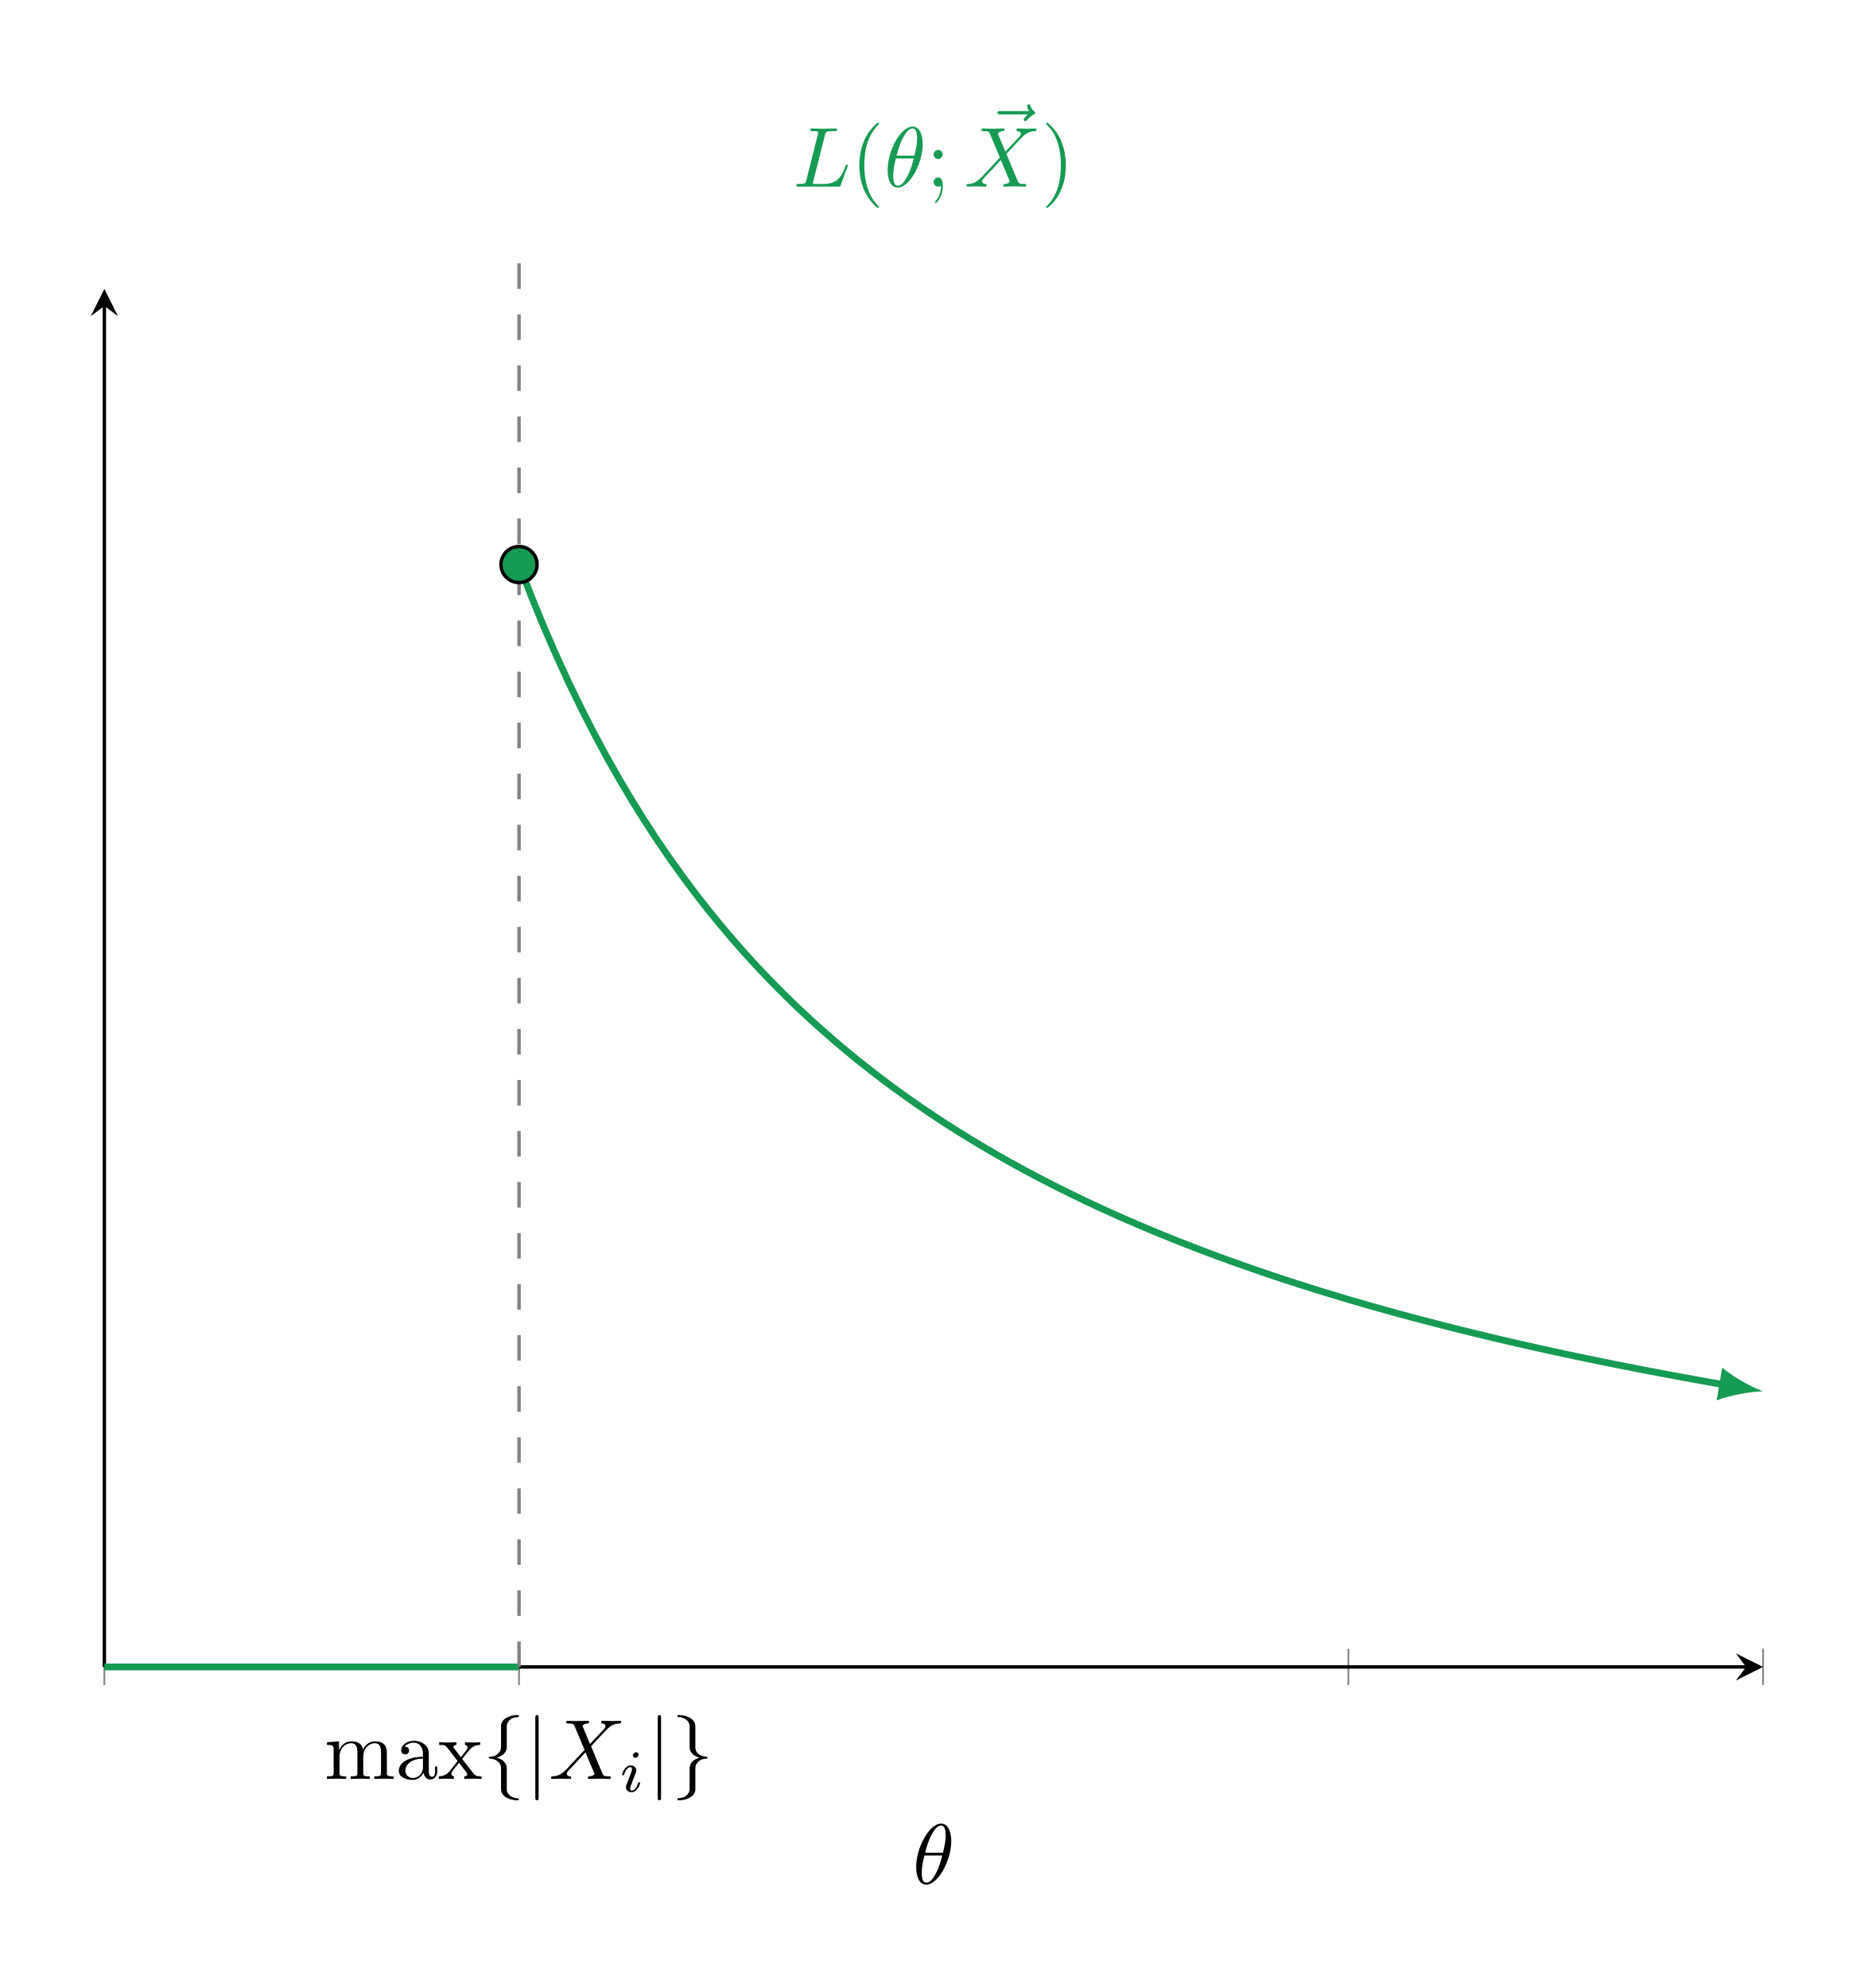
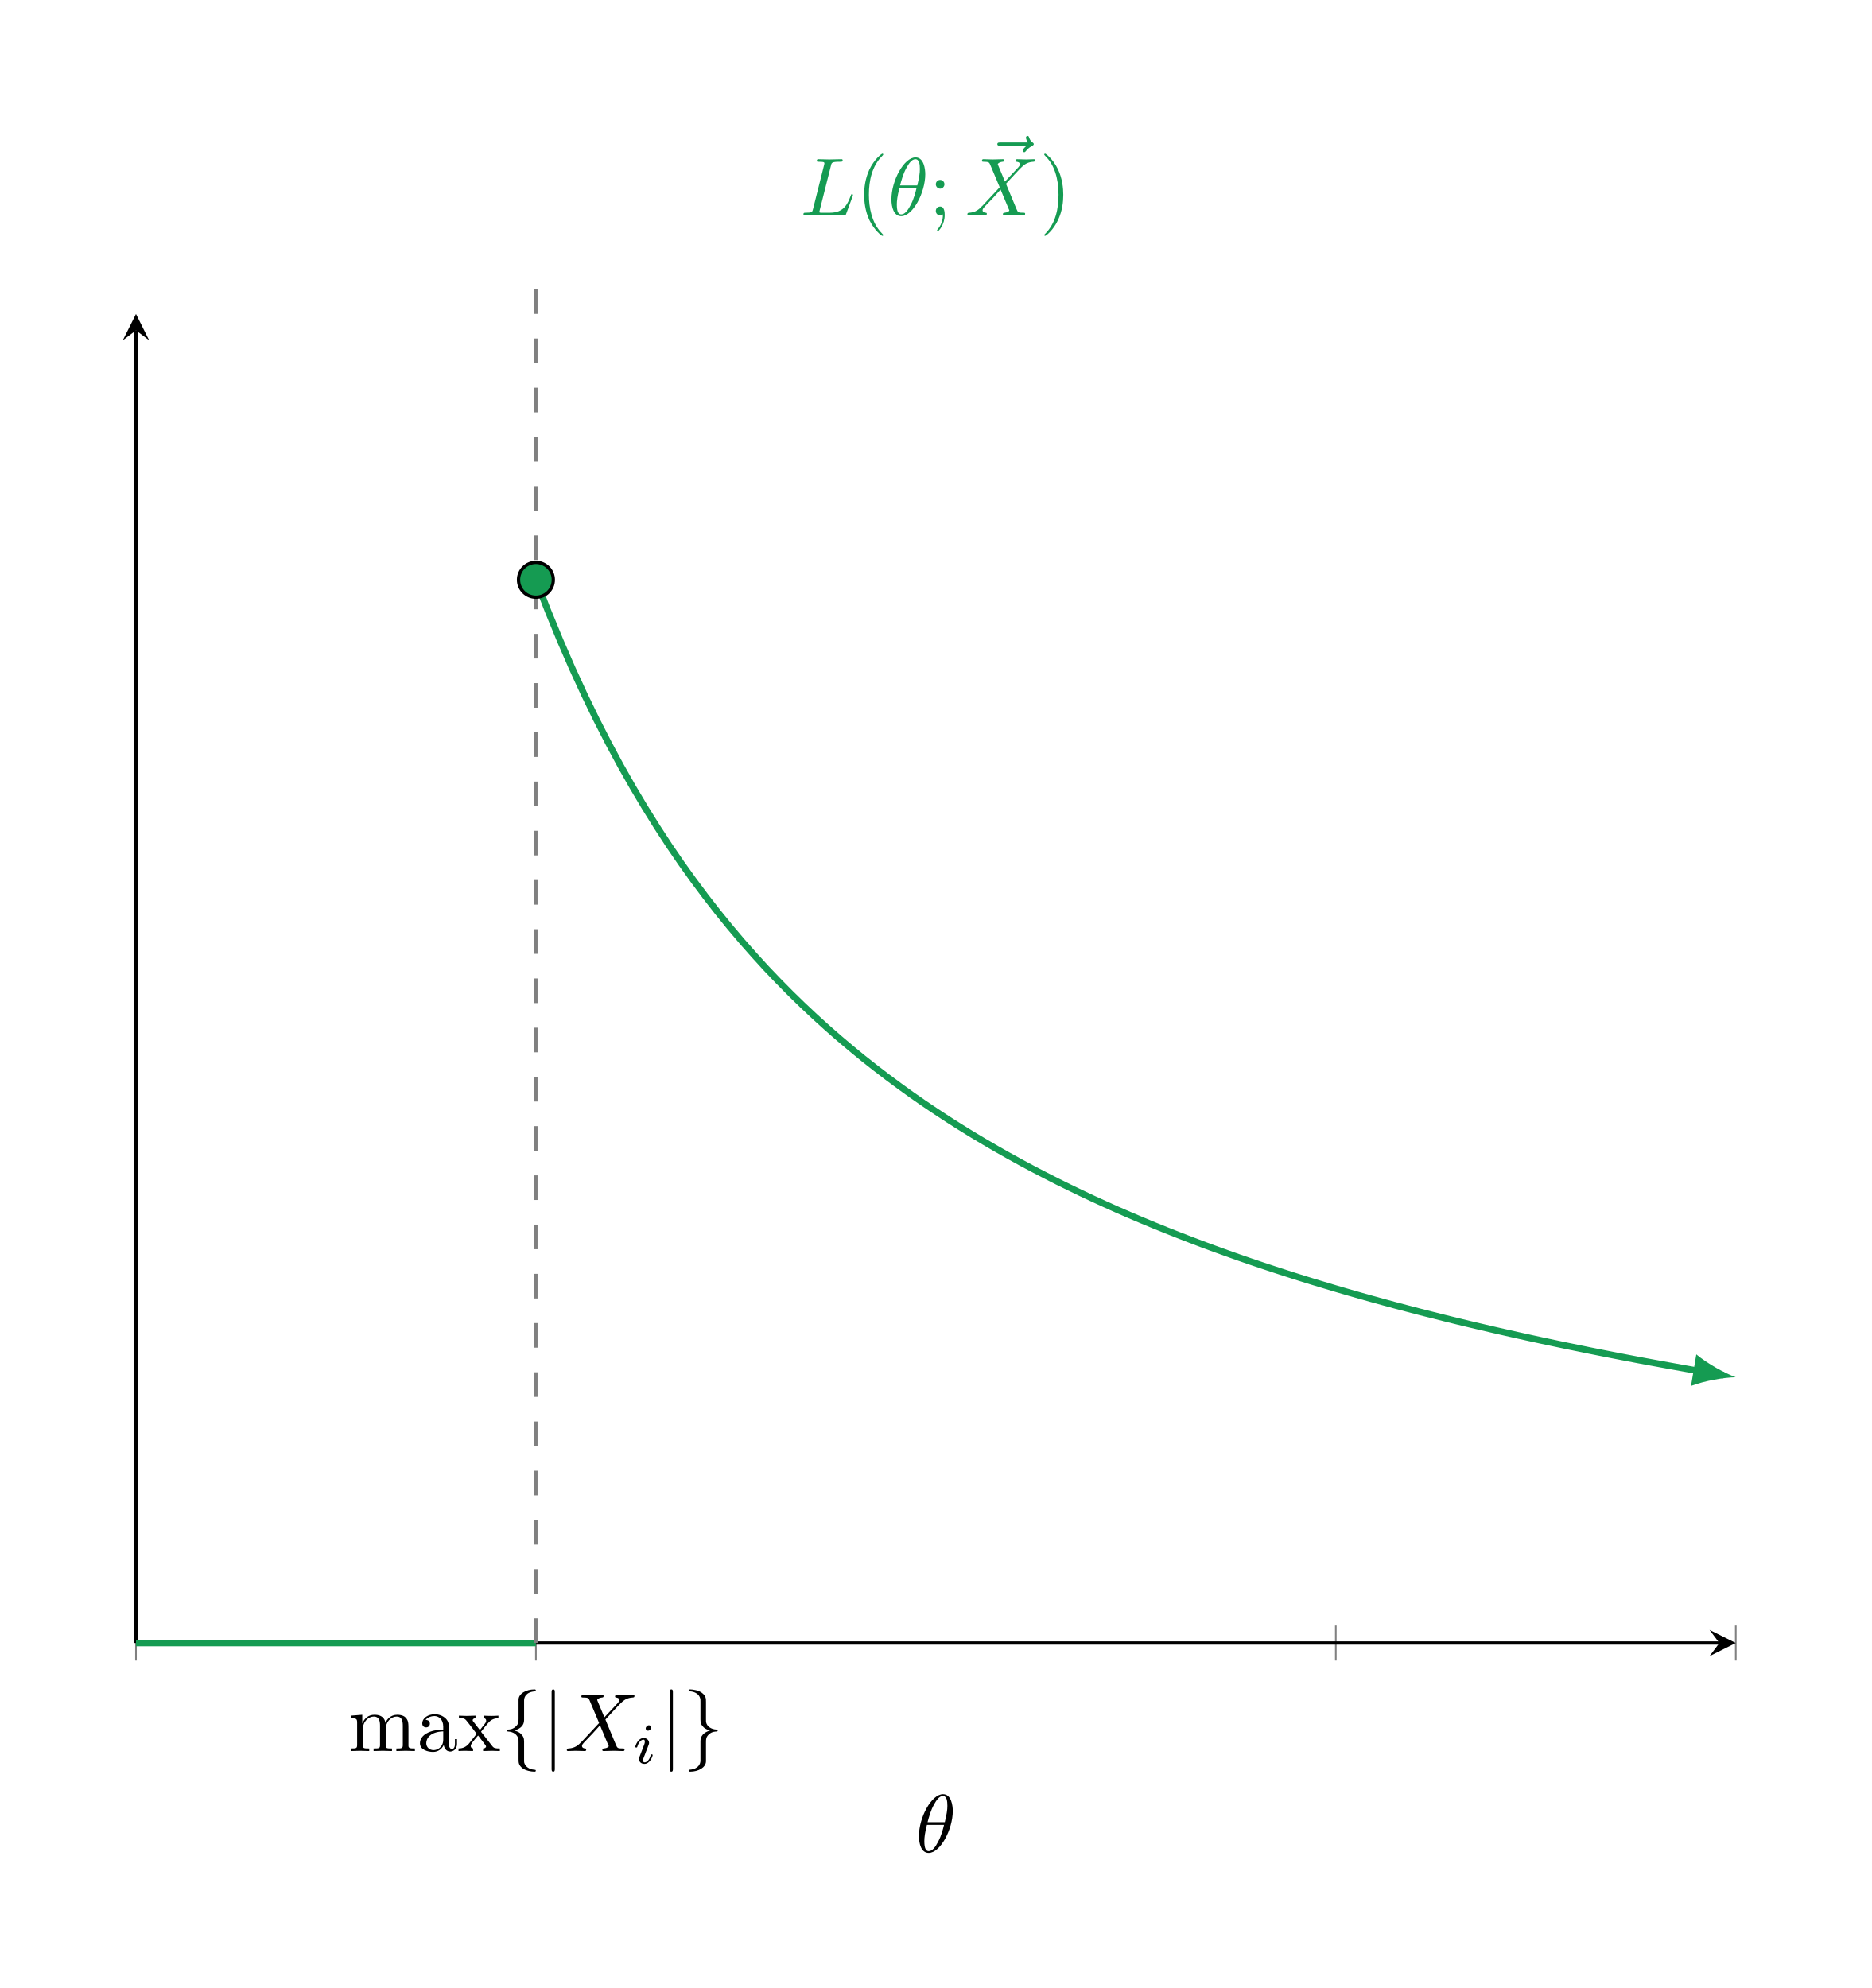
- <svg xmlns="http://www.w3.org/2000/svg" xmlns:xlink="http://www.w3.org/1999/xlink" width="218.709" height="232.842" viewBox="0 0 218.709 232.842">
+ <svg xmlns="http://www.w3.org/2000/svg" xmlns:xlink="http://www.w3.org/1999/xlink" width="227.288" height="241.421" viewBox="0 0 227.288 241.421">
  <defs>
    <g>
      <g id="glyph-0-0">
        <path d="M 1.094 -3.422 L 1.094 -0.75 C 1.094 -0.312 0.984 -0.312 0.312 -0.312 L 0.312 0 C 0.672 -0.016 1.172 -0.031 1.453 -0.031 C 1.703 -0.031 2.219 -0.016 2.562 0 L 2.562 -0.312 C 1.891 -0.312 1.781 -0.312 1.781 -0.75 L 1.781 -2.594 C 1.781 -3.625 2.5 -4.188 3.125 -4.188 C 3.766 -4.188 3.875 -3.656 3.875 -3.078 L 3.875 -0.75 C 3.875 -0.312 3.766 -0.312 3.094 -0.312 L 3.094 0 C 3.438 -0.016 3.953 -0.031 4.219 -0.031 C 4.469 -0.031 5 -0.016 5.328 0 L 5.328 -0.312 C 4.672 -0.312 4.562 -0.312 4.562 -0.75 L 4.562 -2.594 C 4.562 -3.625 5.266 -4.188 5.906 -4.188 C 6.531 -4.188 6.641 -3.656 6.641 -3.078 L 6.641 -0.75 C 6.641 -0.312 6.531 -0.312 5.859 -0.312 L 5.859 0 C 6.203 -0.016 6.719 -0.031 6.984 -0.031 C 7.25 -0.031 7.766 -0.016 8.109 0 L 8.109 -0.312 C 7.594 -0.312 7.344 -0.312 7.328 -0.609 L 7.328 -2.516 C 7.328 -3.375 7.328 -3.672 7.016 -4.031 C 6.875 -4.203 6.547 -4.406 5.969 -4.406 C 5.141 -4.406 4.688 -3.812 4.531 -3.422 C 4.391 -4.297 3.656 -4.406 3.203 -4.406 C 2.469 -4.406 2 -3.984 1.719 -3.359 L 1.719 -4.406 L 0.312 -4.297 L 0.312 -3.984 C 1.016 -3.984 1.094 -3.922 1.094 -3.422 Z M 1.094 -3.422 " />
      </g>
      <g id="glyph-0-1">
        <path d="M 3.312 -0.75 C 3.359 -0.359 3.625 0.062 4.094 0.062 C 4.312 0.062 4.922 -0.078 4.922 -0.891 L 4.922 -1.453 L 4.672 -1.453 L 4.672 -0.891 C 4.672 -0.312 4.422 -0.25 4.312 -0.25 C 3.984 -0.25 3.938 -0.703 3.938 -0.75 L 3.938 -2.734 C 3.938 -3.156 3.938 -3.547 3.578 -3.922 C 3.188 -4.312 2.688 -4.469 2.219 -4.469 C 1.391 -4.469 0.703 -4 0.703 -3.344 C 0.703 -3.047 0.906 -2.875 1.172 -2.875 C 1.453 -2.875 1.625 -3.078 1.625 -3.328 C 1.625 -3.453 1.578 -3.781 1.109 -3.781 C 1.391 -4.141 1.875 -4.25 2.188 -4.25 C 2.688 -4.25 3.25 -3.859 3.25 -2.969 L 3.25 -2.609 C 2.734 -2.578 2.047 -2.547 1.422 -2.25 C 0.672 -1.906 0.422 -1.391 0.422 -0.953 C 0.422 -0.141 1.391 0.109 2.016 0.109 C 2.672 0.109 3.125 -0.297 3.312 -0.75 Z M 3.25 -2.391 L 3.25 -1.391 C 3.25 -0.453 2.531 -0.109 2.078 -0.109 C 1.594 -0.109 1.188 -0.453 1.188 -0.953 C 1.188 -1.5 1.609 -2.328 3.25 -2.391 Z M 3.25 -2.391 " />
      </g>
      <g id="glyph-0-2">
        <path d="M 2.859 -2.344 C 3.156 -2.719 3.531 -3.203 3.781 -3.469 C 4.094 -3.828 4.5 -3.984 4.969 -3.984 L 4.969 -4.297 C 4.703 -4.281 4.406 -4.266 4.141 -4.266 C 3.844 -4.266 3.312 -4.281 3.188 -4.297 L 3.188 -3.984 C 3.406 -3.969 3.484 -3.844 3.484 -3.672 C 3.484 -3.516 3.375 -3.391 3.328 -3.328 L 2.719 -2.547 L 1.938 -3.562 C 1.844 -3.656 1.844 -3.672 1.844 -3.734 C 1.844 -3.891 2 -3.984 2.188 -3.984 L 2.188 -4.297 C 1.938 -4.281 1.281 -4.266 1.109 -4.266 C 0.906 -4.266 0.438 -4.281 0.172 -4.297 L 0.172 -3.984 C 0.875 -3.984 0.875 -3.984 1.344 -3.375 L 2.328 -2.094 L 1.391 -0.906 C 0.922 -0.328 0.328 -0.312 0.125 -0.312 L 0.125 0 C 0.375 -0.016 0.688 -0.031 0.953 -0.031 C 1.234 -0.031 1.656 -0.016 1.891 0 L 1.891 -0.312 C 1.672 -0.344 1.609 -0.469 1.609 -0.625 C 1.609 -0.844 1.891 -1.172 2.5 -1.891 L 3.266 -0.891 C 3.344 -0.781 3.469 -0.625 3.469 -0.562 C 3.469 -0.469 3.375 -0.312 3.109 -0.312 L 3.109 0 C 3.406 -0.016 3.969 -0.031 4.188 -0.031 C 4.453 -0.031 4.844 -0.016 5.141 0 L 5.141 -0.312 C 4.609 -0.312 4.422 -0.328 4.203 -0.625 Z M 2.859 -2.344 " />
      </g>
      <g id="glyph-0-3">
        <path d="M 3.297 2.391 C 3.297 2.359 3.297 2.344 3.125 2.172 C 1.891 0.922 1.562 -0.969 1.562 -2.5 C 1.562 -4.234 1.938 -5.969 3.172 -7.203 C 3.297 -7.328 3.297 -7.344 3.297 -7.375 C 3.297 -7.453 3.266 -7.484 3.203 -7.484 C 3.094 -7.484 2.203 -6.797 1.609 -5.531 C 1.109 -4.438 0.984 -3.328 0.984 -2.5 C 0.984 -1.719 1.094 -0.516 1.641 0.625 C 2.25 1.844 3.094 2.5 3.203 2.5 C 3.266 2.5 3.297 2.469 3.297 2.391 Z M 3.297 2.391 " />
      </g>
      <g id="glyph-0-4">
        <path d="M 1.906 -3.766 C 1.906 -4.062 1.672 -4.297 1.391 -4.297 C 1.094 -4.297 0.859 -4.062 0.859 -3.766 C 0.859 -3.484 1.094 -3.234 1.391 -3.234 C 1.672 -3.234 1.906 -3.484 1.906 -3.766 Z M 1.719 -0.109 C 1.719 0.172 1.719 0.953 1.094 1.688 C 1.016 1.766 1.016 1.781 1.016 1.812 C 1.016 1.891 1.062 1.922 1.109 1.922 C 1.219 1.922 1.938 1.125 1.938 -0.031 C 1.938 -0.312 1.922 -1.062 1.391 -1.062 C 1.031 -1.062 0.859 -0.781 0.859 -0.531 C 0.859 -0.266 1.031 0 1.391 0 C 1.438 0 1.453 0 1.469 -0.016 C 1.531 -0.016 1.641 -0.047 1.719 -0.109 Z M 1.719 -0.109 " />
      </g>
      <g id="glyph-0-5">
        <path d="M 2.875 -2.5 C 2.875 -3.266 2.766 -4.469 2.219 -5.609 C 1.625 -6.828 0.766 -7.484 0.672 -7.484 C 0.609 -7.484 0.562 -7.438 0.562 -7.375 C 0.562 -7.344 0.562 -7.328 0.75 -7.141 C 1.734 -6.156 2.297 -4.578 2.297 -2.5 C 2.297 -0.781 1.938 0.969 0.703 2.219 C 0.562 2.344 0.562 2.359 0.562 2.391 C 0.562 2.453 0.609 2.5 0.672 2.5 C 0.766 2.5 1.672 1.812 2.25 0.547 C 2.766 -0.547 2.875 -1.656 2.875 -2.5 Z M 2.875 -2.5 " />
      </g>
      <g id="glyph-1-0">
        <path d="M 2.828 -6.156 C 2.828 -6.547 3.078 -7.188 4.172 -7.25 C 4.219 -7.266 4.25 -7.312 4.25 -7.359 C 4.25 -7.484 4.172 -7.484 4.062 -7.484 C 3.078 -7.484 2.156 -6.969 2.156 -6.234 L 2.156 -3.953 C 2.156 -3.562 2.156 -3.25 1.75 -2.922 C 1.406 -2.625 1.031 -2.609 0.812 -2.609 C 0.75 -2.594 0.719 -2.547 0.719 -2.5 C 0.719 -2.391 0.781 -2.391 0.875 -2.375 C 1.531 -2.344 2.016 -1.984 2.125 -1.5 C 2.156 -1.391 2.156 -1.359 2.156 -1 L 2.156 0.969 C 2.156 1.391 2.156 1.703 2.625 2.078 C 3.016 2.375 3.672 2.5 4.062 2.5 C 4.172 2.5 4.25 2.5 4.25 2.375 C 4.25 2.281 4.203 2.281 4.094 2.266 C 3.469 2.234 2.984 1.906 2.844 1.406 C 2.828 1.312 2.828 1.297 2.828 0.938 L 2.828 -1.156 C 2.828 -1.609 2.734 -1.781 2.422 -2.109 C 2.219 -2.312 1.922 -2.406 1.641 -2.5 C 2.469 -2.719 2.828 -3.188 2.828 -3.766 Z M 2.828 -6.156 " />
      </g>
      <g id="glyph-1-1">
        <path d="M 1.578 -7.125 C 1.578 -7.297 1.578 -7.484 1.391 -7.484 C 1.188 -7.484 1.188 -7.297 1.188 -7.125 L 1.188 2.141 C 1.188 2.312 1.188 2.5 1.391 2.5 C 1.578 2.5 1.578 2.312 1.578 2.141 Z M 1.578 -7.125 " />
      </g>
      <g id="glyph-1-2">
        <path d="M 2.156 1.172 C 2.156 1.562 1.891 2.203 0.812 2.266 C 0.75 2.281 0.719 2.328 0.719 2.375 C 0.719 2.5 0.828 2.5 0.922 2.5 C 1.891 2.5 2.812 2 2.828 1.25 L 2.828 -1.031 C 2.828 -1.422 2.828 -1.734 3.219 -2.062 C 3.562 -2.359 3.953 -2.375 4.172 -2.375 C 4.219 -2.391 4.25 -2.438 4.25 -2.5 C 4.25 -2.594 4.203 -2.594 4.094 -2.609 C 3.438 -2.641 2.953 -3 2.844 -3.484 C 2.828 -3.594 2.828 -3.625 2.828 -3.984 L 2.828 -5.953 C 2.828 -6.375 2.828 -6.688 2.344 -7.062 C 1.938 -7.375 1.25 -7.484 0.922 -7.484 C 0.828 -7.484 0.719 -7.484 0.719 -7.359 C 0.719 -7.266 0.781 -7.266 0.875 -7.25 C 1.5 -7.219 2 -6.891 2.125 -6.391 C 2.156 -6.297 2.156 -6.281 2.156 -5.922 L 2.156 -3.828 C 2.156 -3.375 2.234 -3.203 2.547 -2.875 C 2.766 -2.672 3.047 -2.578 3.328 -2.5 C 2.516 -2.266 2.156 -1.797 2.156 -1.219 Z M 2.156 1.172 " />
      </g>
      <g id="glyph-2-0">
        <path d="M 4.828 -4.094 L 4 -6.078 C 3.969 -6.156 3.953 -6.203 3.953 -6.203 C 3.953 -6.266 4.109 -6.453 4.531 -6.5 C 4.641 -6.516 4.734 -6.516 4.734 -6.688 C 4.734 -6.812 4.609 -6.812 4.578 -6.812 C 4.172 -6.812 3.75 -6.781 3.328 -6.781 C 3.078 -6.781 2.469 -6.812 2.219 -6.812 C 2.156 -6.812 2.031 -6.812 2.031 -6.609 C 2.031 -6.5 2.141 -6.5 2.266 -6.5 C 2.859 -6.5 2.922 -6.406 3.016 -6.188 L 4.188 -3.406 L 2.078 -1.141 L 1.953 -1.031 C 1.469 -0.5 1 -0.344 0.484 -0.312 C 0.359 -0.297 0.266 -0.297 0.266 -0.109 C 0.266 -0.094 0.266 0 0.406 0 C 0.703 0 1.031 -0.031 1.328 -0.031 C 1.703 -0.031 2.094 0 2.453 0 C 2.516 0 2.625 0 2.625 -0.203 C 2.625 -0.297 2.531 -0.312 2.516 -0.312 C 2.422 -0.312 2.109 -0.344 2.109 -0.625 C 2.109 -0.781 2.266 -0.938 2.375 -1.062 L 3.406 -2.141 L 4.297 -3.125 L 5.297 -0.734 C 5.344 -0.625 5.359 -0.625 5.359 -0.594 C 5.359 -0.516 5.156 -0.344 4.781 -0.312 C 4.672 -0.297 4.578 -0.297 4.578 -0.125 C 4.578 0 4.688 0 4.719 0 C 5 0 5.703 -0.031 5.984 -0.031 C 6.234 -0.031 6.844 0 7.094 0 C 7.156 0 7.281 0 7.281 -0.188 C 7.281 -0.312 7.172 -0.312 7.094 -0.312 C 6.438 -0.312 6.406 -0.344 6.234 -0.75 C 5.859 -1.672 5.188 -3.234 4.953 -3.828 C 5.625 -4.531 6.672 -5.719 7 -5.984 C 7.281 -6.234 7.672 -6.469 8.266 -6.5 C 8.391 -6.516 8.484 -6.516 8.484 -6.703 C 8.484 -6.703 8.484 -6.812 8.359 -6.812 C 8.062 -6.812 7.719 -6.781 7.422 -6.781 C 7.047 -6.781 6.672 -6.812 6.312 -6.812 C 6.25 -6.812 6.125 -6.812 6.125 -6.609 C 6.125 -6.547 6.172 -6.516 6.234 -6.5 C 6.328 -6.484 6.641 -6.469 6.641 -6.188 C 6.641 -6.047 6.531 -5.922 6.453 -5.828 Z M 4.828 -4.094 " />
      </g>
      <g id="glyph-2-1">
        <path d="M 4.531 -4.984 C 4.531 -5.641 4.359 -7.031 3.344 -7.031 C 1.953 -7.031 0.422 -4.219 0.422 -1.938 C 0.422 -1 0.703 0.109 1.609 0.109 C 3.016 0.109 4.531 -2.75 4.531 -4.984 Z M 1.469 -3.625 C 1.641 -4.25 1.844 -5.047 2.25 -5.766 C 2.516 -6.25 2.875 -6.812 3.328 -6.812 C 3.812 -6.812 3.875 -6.172 3.875 -5.609 C 3.875 -5.109 3.797 -4.609 3.562 -3.625 Z M 3.469 -3.297 C 3.359 -2.844 3.156 -2 2.766 -1.281 C 2.422 -0.594 2.047 -0.109 1.609 -0.109 C 1.281 -0.109 1.078 -0.406 1.078 -1.328 C 1.078 -1.75 1.141 -2.328 1.391 -3.297 Z M 3.469 -3.297 " />
      </g>
      <g id="glyph-2-2">
        <path d="M 3.734 -6.031 C 3.812 -6.391 3.844 -6.5 4.781 -6.5 C 5.078 -6.5 5.156 -6.5 5.156 -6.688 C 5.156 -6.812 5.047 -6.812 5 -6.812 C 4.672 -6.812 3.859 -6.781 3.531 -6.781 C 3.234 -6.781 2.5 -6.812 2.203 -6.812 C 2.141 -6.812 2.016 -6.812 2.016 -6.609 C 2.016 -6.5 2.109 -6.5 2.297 -6.5 C 2.312 -6.5 2.5 -6.5 2.672 -6.484 C 2.844 -6.453 2.938 -6.453 2.938 -6.312 C 2.938 -6.281 2.938 -6.25 2.906 -6.125 L 1.562 -0.781 C 1.469 -0.391 1.453 -0.312 0.656 -0.312 C 0.484 -0.312 0.391 -0.312 0.391 -0.109 C 0.391 0 0.484 0 0.656 0 L 5.281 0 C 5.516 0 5.516 0 5.578 -0.172 L 6.375 -2.328 C 6.406 -2.438 6.406 -2.453 6.406 -2.469 C 6.406 -2.5 6.375 -2.578 6.297 -2.578 C 6.203 -2.578 6.188 -2.516 6.125 -2.359 C 5.781 -1.453 5.344 -0.312 3.625 -0.312 L 2.688 -0.312 C 2.547 -0.312 2.516 -0.312 2.469 -0.312 C 2.359 -0.328 2.328 -0.344 2.328 -0.422 C 2.328 -0.453 2.328 -0.469 2.375 -0.641 Z M 3.734 -6.031 " />
      </g>
      <g id="glyph-2-3">
        <path d="M 5.359 -5.938 C 5.219 -5.797 4.891 -5.516 4.891 -5.344 C 4.891 -5.25 4.984 -5.141 5.078 -5.141 C 5.172 -5.141 5.219 -5.219 5.281 -5.281 C 5.391 -5.422 5.625 -5.703 6.062 -5.922 C 6.125 -5.969 6.234 -6.016 6.234 -6.125 C 6.234 -6.234 6.156 -6.281 6.094 -6.328 C 5.875 -6.484 5.766 -6.656 5.688 -6.891 C 5.656 -6.984 5.625 -7.125 5.484 -7.125 C 5.344 -7.125 5.281 -6.984 5.281 -6.906 C 5.281 -6.859 5.359 -6.547 5.516 -6.328 L 2.156 -6.328 C 2 -6.328 1.812 -6.328 1.812 -6.125 C 1.812 -5.938 2 -5.938 2.156 -5.938 Z M 5.359 -5.938 " />
      </g>
      <g id="glyph-3-0">
        <path d="M 2.266 -4.359 C 2.266 -4.469 2.172 -4.625 1.984 -4.625 C 1.797 -4.625 1.594 -4.438 1.594 -4.234 C 1.594 -4.125 1.672 -3.969 1.875 -3.969 C 2.062 -3.969 2.266 -4.172 2.266 -4.359 Z M 0.844 -0.812 C 0.812 -0.719 0.781 -0.641 0.781 -0.516 C 0.781 -0.188 1.047 0.062 1.438 0.062 C 2.125 0.062 2.438 -0.891 2.438 -1 C 2.438 -1.094 2.344 -1.094 2.328 -1.094 C 2.234 -1.094 2.219 -1.047 2.188 -0.969 C 2.031 -0.406 1.734 -0.125 1.453 -0.125 C 1.312 -0.125 1.281 -0.219 1.281 -0.375 C 1.281 -0.531 1.328 -0.656 1.391 -0.812 C 1.469 -1 1.547 -1.188 1.609 -1.375 C 1.672 -1.547 1.938 -2.172 1.953 -2.266 C 1.984 -2.328 2 -2.406 2 -2.484 C 2 -2.812 1.719 -3.078 1.344 -3.078 C 0.641 -3.078 0.328 -2.125 0.328 -2 C 0.328 -1.922 0.422 -1.922 0.453 -1.922 C 0.547 -1.922 0.547 -1.953 0.578 -2.031 C 0.75 -2.625 1.062 -2.875 1.312 -2.875 C 1.422 -2.875 1.484 -2.828 1.484 -2.641 C 1.484 -2.469 1.453 -2.375 1.281 -1.938 Z M 0.844 -0.812 " />
      </g>
    </g>
  </defs>
-   <path fill="none" stroke-width="0.199" stroke-linecap="butt" stroke-linejoin="miter" stroke="rgb(50%, 50%, 50%)" stroke-opacity="1" stroke-miterlimit="10" d="M 0.002 -2.125 L 0.002 2.125 M 48.568 -2.125 L 48.568 2.125 M 145.701 -2.125 L 145.701 2.125 M 194.267 -2.125 L 194.267 2.125 " transform="matrix(1, 0, 0, -1, 12.221, 195.238)" />
-   <path fill="none" stroke-width="0.399" stroke-linecap="butt" stroke-linejoin="miter" stroke="rgb(0%, 0%, 0%)" stroke-opacity="1" stroke-miterlimit="10" d="M 0.002 -0 L 192.275 -0 " transform="matrix(1, 0, 0, -1, 12.221, 195.238)" />
-   <path fill-rule="nonzero" fill="rgb(0%, 0%, 0%)" fill-opacity="1" d="M 206.488 195.238 L 203.301 193.645 L 204.496 195.238 L 203.301 196.832 " />
-   <path fill="none" stroke-width="0.399" stroke-linecap="butt" stroke-linejoin="miter" stroke="rgb(0%, 0%, 0%)" stroke-opacity="1" stroke-miterlimit="10" d="M 0.002 -0 L 0.002 159.402 " transform="matrix(1, 0, 0, -1, 12.221, 195.238)" />
-   <path fill-rule="nonzero" fill="rgb(0%, 0%, 0%)" fill-opacity="1" d="M 12.223 33.844 L 10.629 37.031 L 12.223 35.836 L 13.816 37.031 " />
+   <path fill-rule="nonzero" fill="rgb(100%, 100%, 100%)" fill-opacity="1" d="M 8.902 232.52 L 8.902 8.898 L 218.391 8.898 L 218.391 232.52 Z M 8.902 232.52 " />
+   <path fill="none" stroke-width="0.199" stroke-linecap="butt" stroke-linejoin="miter" stroke="rgb(50%, 50%, 50%)" stroke-opacity="1" stroke-miterlimit="10" d="M 0.001 -2.128 L 0.001 2.126 M 48.567 -2.128 L 48.567 2.126 M 145.7 -2.128 L 145.7 2.126 M 194.27 -2.128 L 194.27 2.126 " transform="matrix(1, 0, 0, -1, 16.511, 199.528)" />
+   <path fill="none" stroke-width="0.399" stroke-linecap="butt" stroke-linejoin="miter" stroke="rgb(0%, 0%, 0%)" stroke-opacity="1" stroke-miterlimit="10" d="M 0.001 0.001 L 192.278 0.001 " transform="matrix(1, 0, 0, -1, 16.511, 199.528)" />
+   <path fill-rule="nonzero" fill="rgb(0%, 0%, 0%)" fill-opacity="1" d="M 210.781 199.527 L 207.594 197.934 L 208.789 199.527 L 207.594 201.121 " />
+   <path fill="none" stroke-width="0.399" stroke-linecap="butt" stroke-linejoin="miter" stroke="rgb(0%, 0%, 0%)" stroke-opacity="1" stroke-miterlimit="10" d="M 0.001 0.001 L 0.001 159.403 " transform="matrix(1, 0, 0, -1, 16.511, 199.528)" />
+   <path fill-rule="nonzero" fill="rgb(0%, 0%, 0%)" fill-opacity="1" d="M 16.512 38.133 L 14.918 41.32 L 16.512 40.125 L 18.105 41.32 " />
  <g fill="rgb(0%, 0%, 0%)" fill-opacity="1">
-     <use xlink:href="#glyph-0-0" x="37.983" y="208.357" />
-     <use xlink:href="#glyph-0-1" x="46.285" y="208.357" />
-     <use xlink:href="#glyph-0-2" x="51.266" y="208.357" />
+     <use xlink:href="#glyph-0-0" x="42.273" y="212.646" />
+     <use xlink:href="#glyph-0-1" x="50.575" y="212.646" />
+     <use xlink:href="#glyph-0-2" x="55.556" y="212.646" />
  </g>
  <g fill="rgb(0%, 0%, 0%)" fill-opacity="1">
-     <use xlink:href="#glyph-1-0" x="56.525" y="208.357" />
-     <use xlink:href="#glyph-1-1" x="61.506" y="208.357" />
+     <use xlink:href="#glyph-1-0" x="60.814" y="212.646" />
+     <use xlink:href="#glyph-1-1" x="65.795" y="212.646" />
  </g>
  <g fill="rgb(0%, 0%, 0%)" fill-opacity="1">
-     <use xlink:href="#glyph-2-0" x="64.273" y="208.357" />
+     <use xlink:href="#glyph-2-0" x="68.563" y="212.646" />
  </g>
  <g fill="rgb(0%, 0%, 0%)" fill-opacity="1">
-     <use xlink:href="#glyph-3-0" x="72.527" y="209.851" />
+     <use xlink:href="#glyph-3-0" x="76.817" y="214.14" />
  </g>
  <g fill="rgb(0%, 0%, 0%)" fill-opacity="1">
-     <use xlink:href="#glyph-1-1" x="75.844" y="208.357" />
-     <use xlink:href="#glyph-1-2" x="78.612" y="208.357" />
+     <use xlink:href="#glyph-1-1" x="80.134" y="212.646" />
+     <use xlink:href="#glyph-1-2" x="82.902" y="212.646" />
  </g>
-   <path fill="none" stroke-width="0.797" stroke-linecap="butt" stroke-linejoin="miter" stroke="rgb(8.043%, 60.866%, 32.265%)" stroke-opacity="1" stroke-miterlimit="10" d="M 48.568 129.117 L 50.041 125.316 L 51.509 121.738 L 52.982 118.359 L 54.455 115.156 L 55.927 112.129 L 57.396 109.254 L 58.869 106.519 L 60.342 103.925 L 61.814 101.449 L 63.283 99.09 L 64.756 96.836 L 66.228 94.687 L 67.701 92.629 L 69.17 90.656 L 70.642 88.769 L 72.115 86.957 L 73.588 85.218 L 75.056 83.547 L 76.529 81.937 L 78.002 80.394 L 79.474 78.906 L 80.943 77.468 L 82.416 76.09 L 83.888 74.754 L 85.361 73.465 L 86.83 72.218 L 88.302 71.015 L 89.775 69.851 L 91.248 68.722 L 92.716 67.633 L 94.189 66.578 L 95.662 65.55 L 97.134 64.558 L 98.603 63.593 L 100.076 62.66 L 101.549 61.75 L 103.021 60.871 L 104.49 60.011 L 105.963 59.179 L 107.435 58.367 L 108.908 57.578 L 110.377 56.812 L 111.849 56.066 L 113.322 55.34 L 114.795 54.625 L 116.263 53.933 L 117.736 53.261 L 119.209 52.605 L 120.681 51.965 L 122.15 51.336 L 123.623 50.726 L 125.095 50.129 L 126.568 49.547 L 128.037 48.976 L 129.509 48.418 L 130.982 47.875 L 132.455 47.343 L 133.924 46.824 L 135.396 46.312 L 136.869 45.816 L 138.341 45.328 L 139.81 44.851 L 141.283 44.383 L 142.756 43.925 L 144.228 43.48 L 145.697 43.039 L 147.17 42.609 L 148.642 42.187 L 150.115 41.773 L 151.584 41.367 L 153.056 40.972 L 154.529 40.582 L 156.002 40.199 L 157.47 39.824 L 158.943 39.453 L 160.416 39.09 L 161.888 38.734 L 163.357 38.386 L 164.83 38.043 L 166.302 37.707 L 167.775 37.375 L 169.244 37.05 L 170.716 36.73 L 172.189 36.418 L 173.662 36.109 L 175.131 35.808 L 176.603 35.508 L 178.076 35.215 L 179.549 34.925 L 181.017 34.64 L 183.963 34.086 L 185.435 33.82 L 186.904 33.55 L 188.377 33.289 L 189.849 33.031 L 191.322 32.777 L 192.791 32.527 L 189.666 33.054 " transform="matrix(1, 0, 0, -1, 12.221, 195.238)" />
-   <path fill-rule="nonzero" fill="rgb(8.043%, 60.866%, 32.265%)" fill-opacity="1" d="M 206.484 162.957 C 205.164 162.473 203.082 161.336 201.699 160.184 L 201.055 164.016 C 202.738 163.379 205.078 162.984 206.484 162.957 " />
-   <path fill="none" stroke-width="0.797" stroke-linecap="butt" stroke-linejoin="miter" stroke="rgb(8.043%, 60.866%, 32.265%)" stroke-opacity="1" stroke-miterlimit="10" d="M 0.002 -0 L 48.564 -0 " transform="matrix(1, 0, 0, -1, 12.221, 195.238)" />
-   <path fill="none" stroke-width="0.399" stroke-linecap="butt" stroke-linejoin="miter" stroke="rgb(50%, 50%, 50%)" stroke-opacity="1" stroke-dasharray="2.989 2.989" stroke-miterlimit="10" d="M 48.568 -0 L 48.568 165.269 " transform="matrix(1, 0, 0, -1, 12.221, 195.238)" />
-   <path fill-rule="nonzero" fill="rgb(8.043%, 60.866%, 32.265%)" fill-opacity="1" stroke-width="0.399" stroke-linecap="butt" stroke-linejoin="miter" stroke="rgb(0%, 0%, 0%)" stroke-opacity="1" stroke-miterlimit="10" d="M 50.681 129.117 C 50.681 130.285 49.736 131.23 48.568 131.23 C 47.4 131.23 46.455 130.285 46.455 129.117 C 46.455 127.949 47.4 127.004 48.568 127.004 C 49.736 127.004 50.681 127.949 50.681 129.117 Z M 50.681 129.117 " transform="matrix(1, 0, 0, -1, 12.221, 195.238)" />
+   <path fill="none" stroke-width="0.797" stroke-linecap="butt" stroke-linejoin="miter" stroke="rgb(8.043%, 60.866%, 32.265%)" stroke-opacity="1" stroke-miterlimit="10" d="M 48.567 129.118 L 50.04 125.317 L 51.512 121.739 L 52.981 118.356 L 54.454 115.157 L 55.926 112.126 L 57.399 109.251 L 58.868 106.52 L 60.341 103.926 L 61.813 101.45 L 63.286 99.091 L 64.755 96.837 L 66.227 94.688 L 67.7 92.63 L 69.173 90.657 L 70.641 88.77 L 72.114 86.958 L 73.587 85.216 L 75.059 83.548 L 76.528 81.938 L 78.001 80.395 L 79.473 78.903 L 80.946 77.469 L 82.415 76.087 L 83.887 74.751 L 85.36 73.462 L 86.833 72.219 L 88.302 71.012 L 89.774 69.852 L 91.247 68.723 L 92.719 67.633 L 94.188 66.575 L 95.661 65.551 L 97.134 64.559 L 98.606 63.594 L 100.075 62.661 L 101.548 61.751 L 103.02 60.872 L 104.493 60.012 L 105.962 59.18 L 107.434 58.368 L 108.907 57.579 L 110.38 56.813 L 111.848 56.063 L 113.321 55.337 L 114.794 54.626 L 116.266 53.934 L 117.735 53.262 L 119.208 52.602 L 120.68 51.962 L 122.153 51.337 L 123.622 50.727 L 125.094 50.13 L 126.567 49.548 L 128.04 48.977 L 129.509 48.419 L 130.981 47.876 L 132.454 47.344 L 133.927 46.821 L 135.395 46.313 L 136.868 45.817 L 138.341 45.329 L 139.813 44.852 L 141.282 44.383 L 142.755 43.926 L 144.227 43.481 L 145.7 43.04 L 147.169 42.61 L 148.641 42.188 L 150.114 41.774 L 151.587 41.368 L 153.055 40.969 L 156.001 40.196 L 157.473 39.825 L 158.942 39.454 L 160.415 39.09 L 161.887 38.735 L 163.36 38.387 L 164.829 38.044 L 166.302 37.708 L 167.774 37.376 L 169.247 37.051 L 170.716 36.731 L 172.188 36.419 L 173.661 36.11 L 175.134 35.809 L 176.602 35.508 L 178.075 35.215 L 179.548 34.926 L 181.02 34.641 L 182.489 34.36 L 183.962 34.087 L 185.434 33.817 L 186.907 33.551 L 188.376 33.286 L 189.848 33.028 L 192.794 32.528 L 189.665 33.051 " transform="matrix(1, 0, 0, -1, 16.511, 199.528)" />
+   <path fill-rule="nonzero" fill="rgb(8.043%, 60.866%, 32.265%)" fill-opacity="1" d="M 210.773 167.25 C 209.457 166.766 207.371 165.625 205.988 164.473 L 205.344 168.305 C 207.027 167.668 209.371 167.273 210.773 167.25 " />
+   <path fill="none" stroke-width="0.797" stroke-linecap="butt" stroke-linejoin="miter" stroke="rgb(8.043%, 60.866%, 32.265%)" stroke-opacity="1" stroke-miterlimit="10" d="M 0.001 0.001 L 48.563 0.001 " transform="matrix(1, 0, 0, -1, 16.511, 199.528)" />
+   <path fill="none" stroke-width="0.399" stroke-linecap="butt" stroke-linejoin="miter" stroke="rgb(50%, 50%, 50%)" stroke-opacity="1" stroke-dasharray="2.989 2.989" stroke-miterlimit="10" d="M 48.567 0.001 L 48.567 165.27 " transform="matrix(1, 0, 0, -1, 16.511, 199.528)" />
+   <path fill-rule="nonzero" fill="rgb(8.043%, 60.866%, 32.265%)" fill-opacity="1" stroke-width="0.399" stroke-linecap="butt" stroke-linejoin="miter" stroke="rgb(0%, 0%, 0%)" stroke-opacity="1" stroke-miterlimit="10" d="M 50.68 129.118 C 50.68 130.282 49.735 131.231 48.567 131.231 C 47.399 131.231 46.454 130.282 46.454 129.118 C 46.454 127.95 47.399 127.005 48.567 127.005 C 49.735 127.005 50.68 127.95 50.68 129.118 Z M 50.68 129.118 " transform="matrix(1, 0, 0, -1, 16.511, 199.528)" />
  <g fill="rgb(0%, 0%, 0%)" fill-opacity="1">
-     <use xlink:href="#glyph-2-1" x="106.878" y="220.621" />
+     <use xlink:href="#glyph-2-1" x="111.167" y="224.91" />
  </g>
  <g fill="rgb(8.043%, 60.866%, 32.265%)" fill-opacity="1">
-     <use xlink:href="#glyph-2-2" x="92.882" y="21.857" />
+     <use xlink:href="#glyph-2-2" x="97.171" y="26.146" />
  </g>
  <g fill="rgb(8.043%, 60.866%, 32.265%)" fill-opacity="1">
-     <use xlink:href="#glyph-0-3" x="99.662" y="21.857" />
+     <use xlink:href="#glyph-0-3" x="103.951" y="26.146" />
  </g>
  <g fill="rgb(8.043%, 60.866%, 32.265%)" fill-opacity="1">
-     <use xlink:href="#glyph-2-1" x="103.536" y="21.857" />
+     <use xlink:href="#glyph-2-1" x="107.826" y="26.146" />
  </g>
  <g fill="rgb(8.043%, 60.866%, 32.265%)" fill-opacity="1">
-     <use xlink:href="#glyph-0-4" x="108.49" y="21.857" />
+     <use xlink:href="#glyph-0-4" x="112.779" y="26.146" />
  </g>
  <g fill="rgb(8.043%, 60.866%, 32.265%)" fill-opacity="1">
-     <use xlink:href="#glyph-2-3" x="115.009" y="19.339" />
+     <use xlink:href="#glyph-2-3" x="119.298" y="23.628" />
  </g>
  <g fill="rgb(8.043%, 60.866%, 32.265%)" fill-opacity="1">
-     <use xlink:href="#glyph-2-0" x="112.918" y="21.857" />
+     <use xlink:href="#glyph-2-0" x="117.207" y="26.146" />
  </g>
  <g fill="rgb(8.043%, 60.866%, 32.265%)" fill-opacity="1">
-     <use xlink:href="#glyph-0-5" x="121.953" y="21.857" />
+     <use xlink:href="#glyph-0-5" x="126.243" y="26.146" />
  </g>
</svg>
